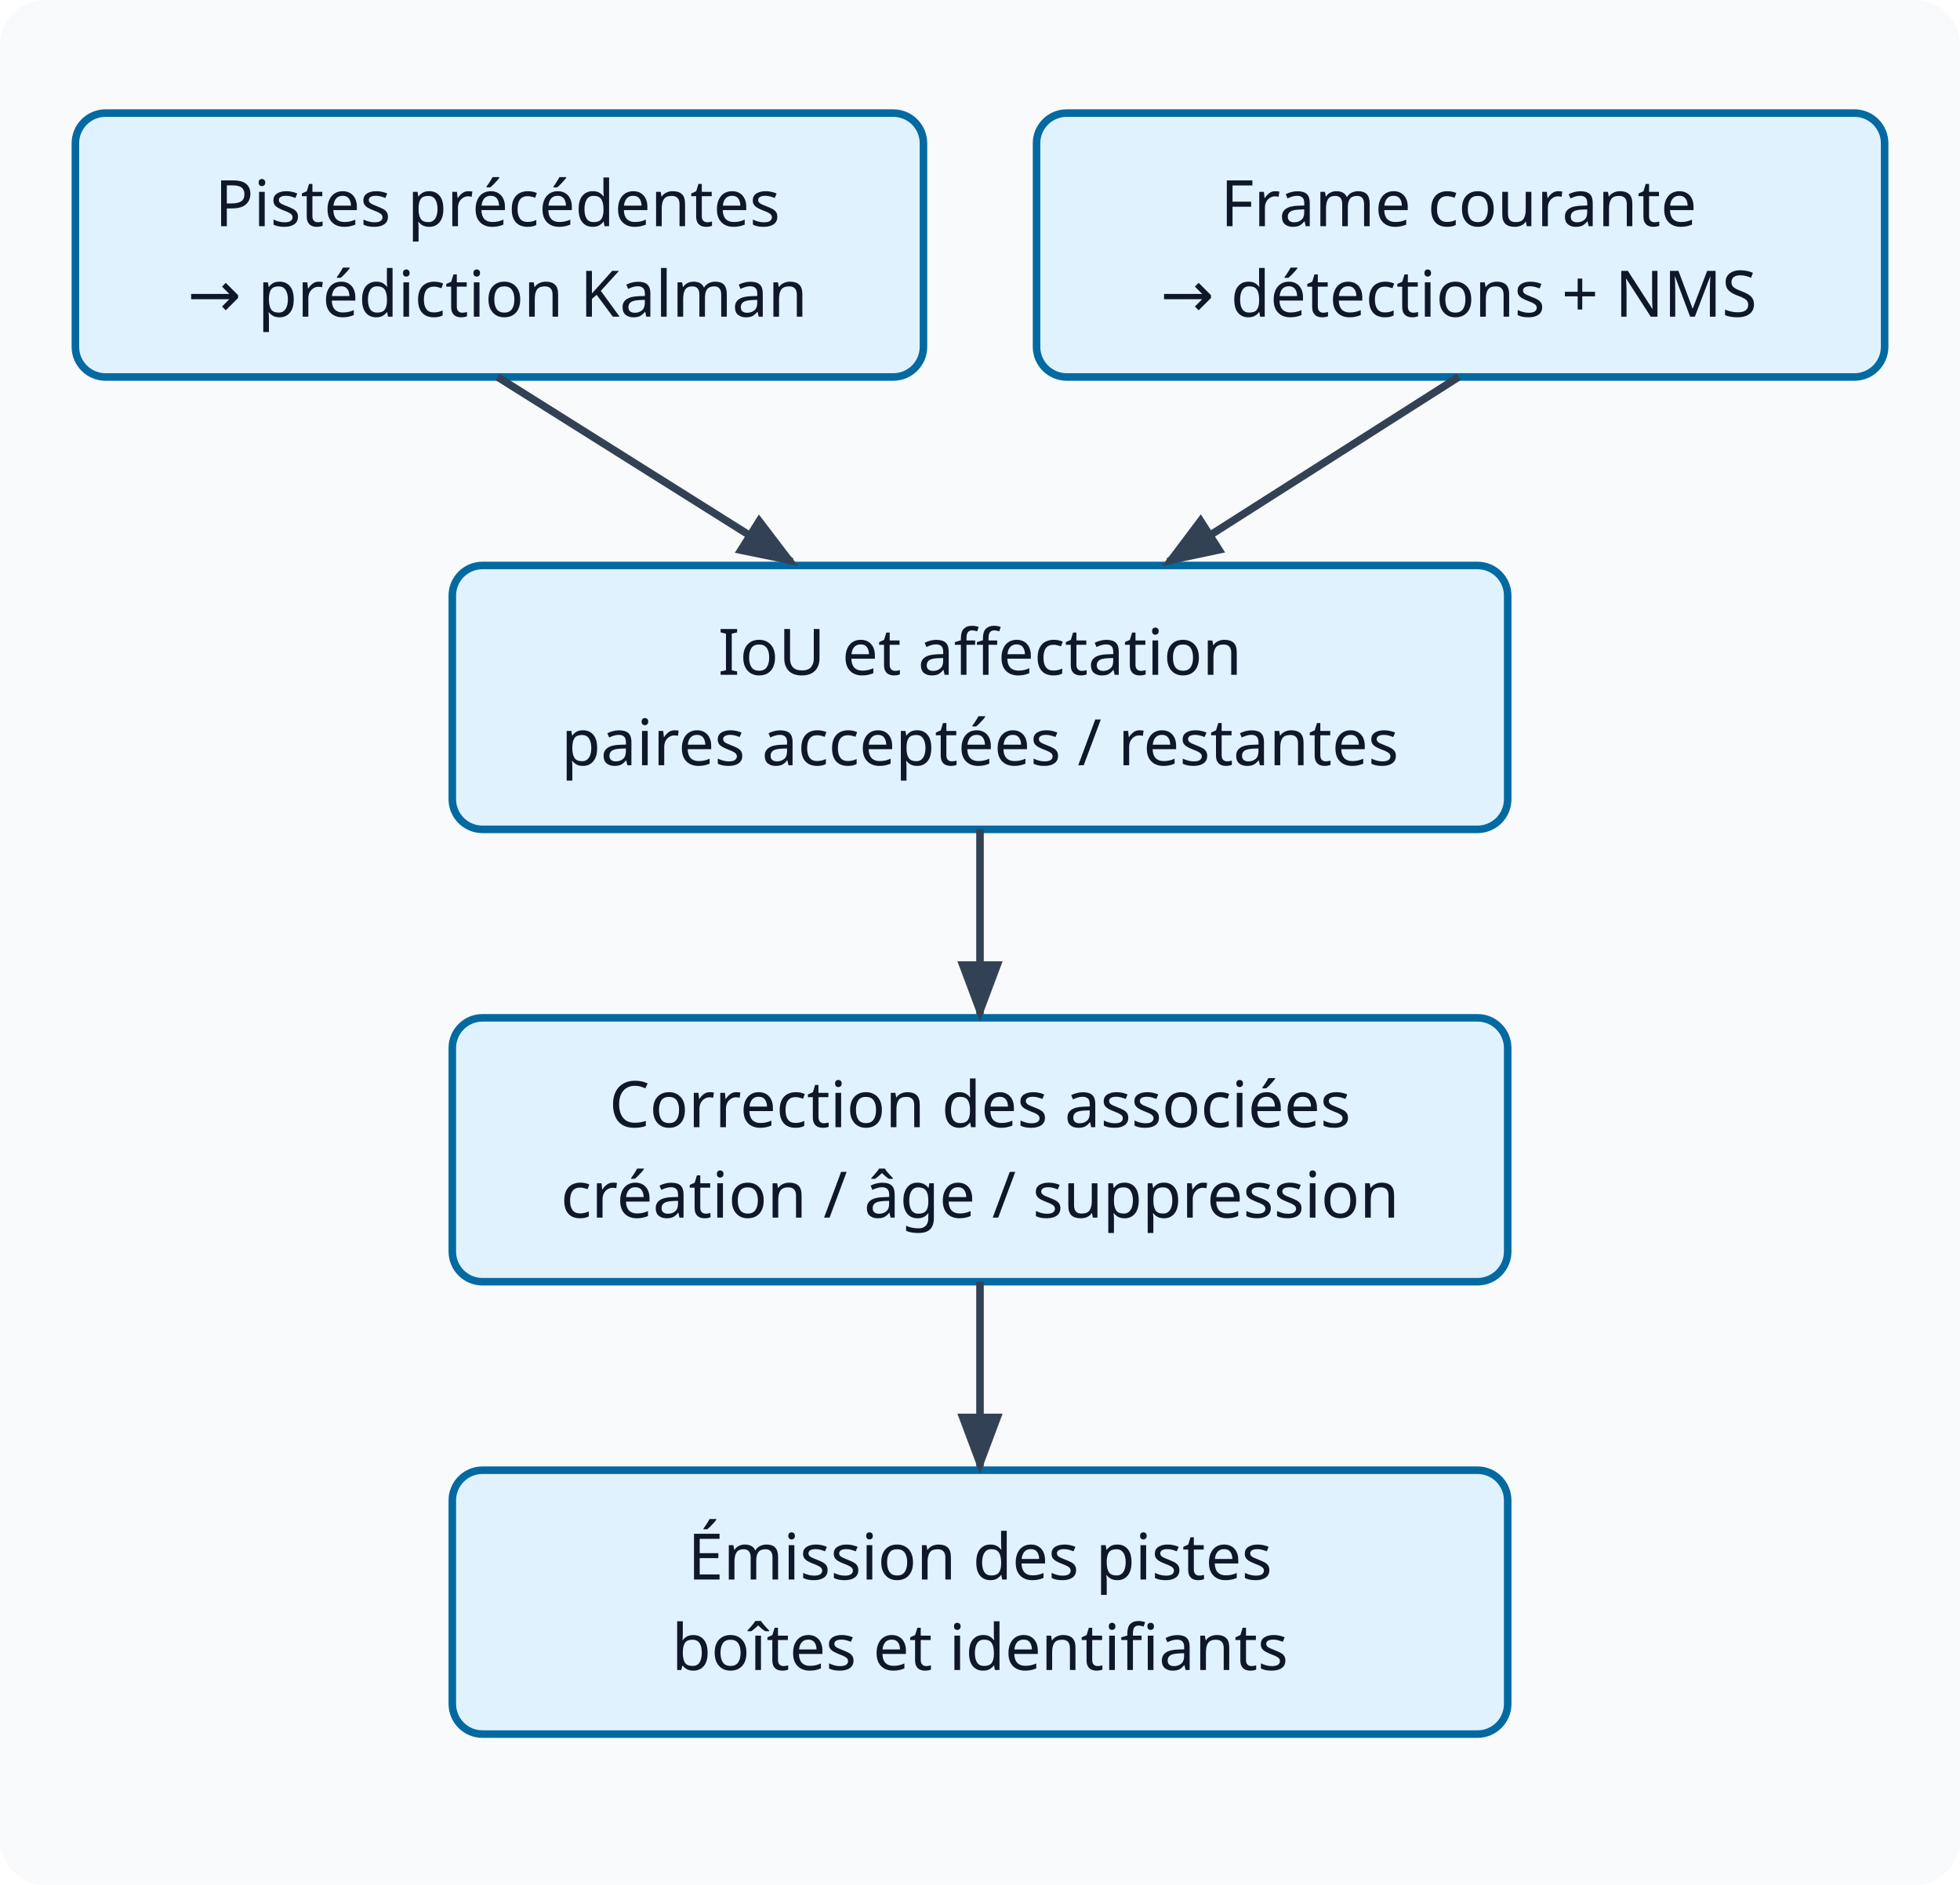
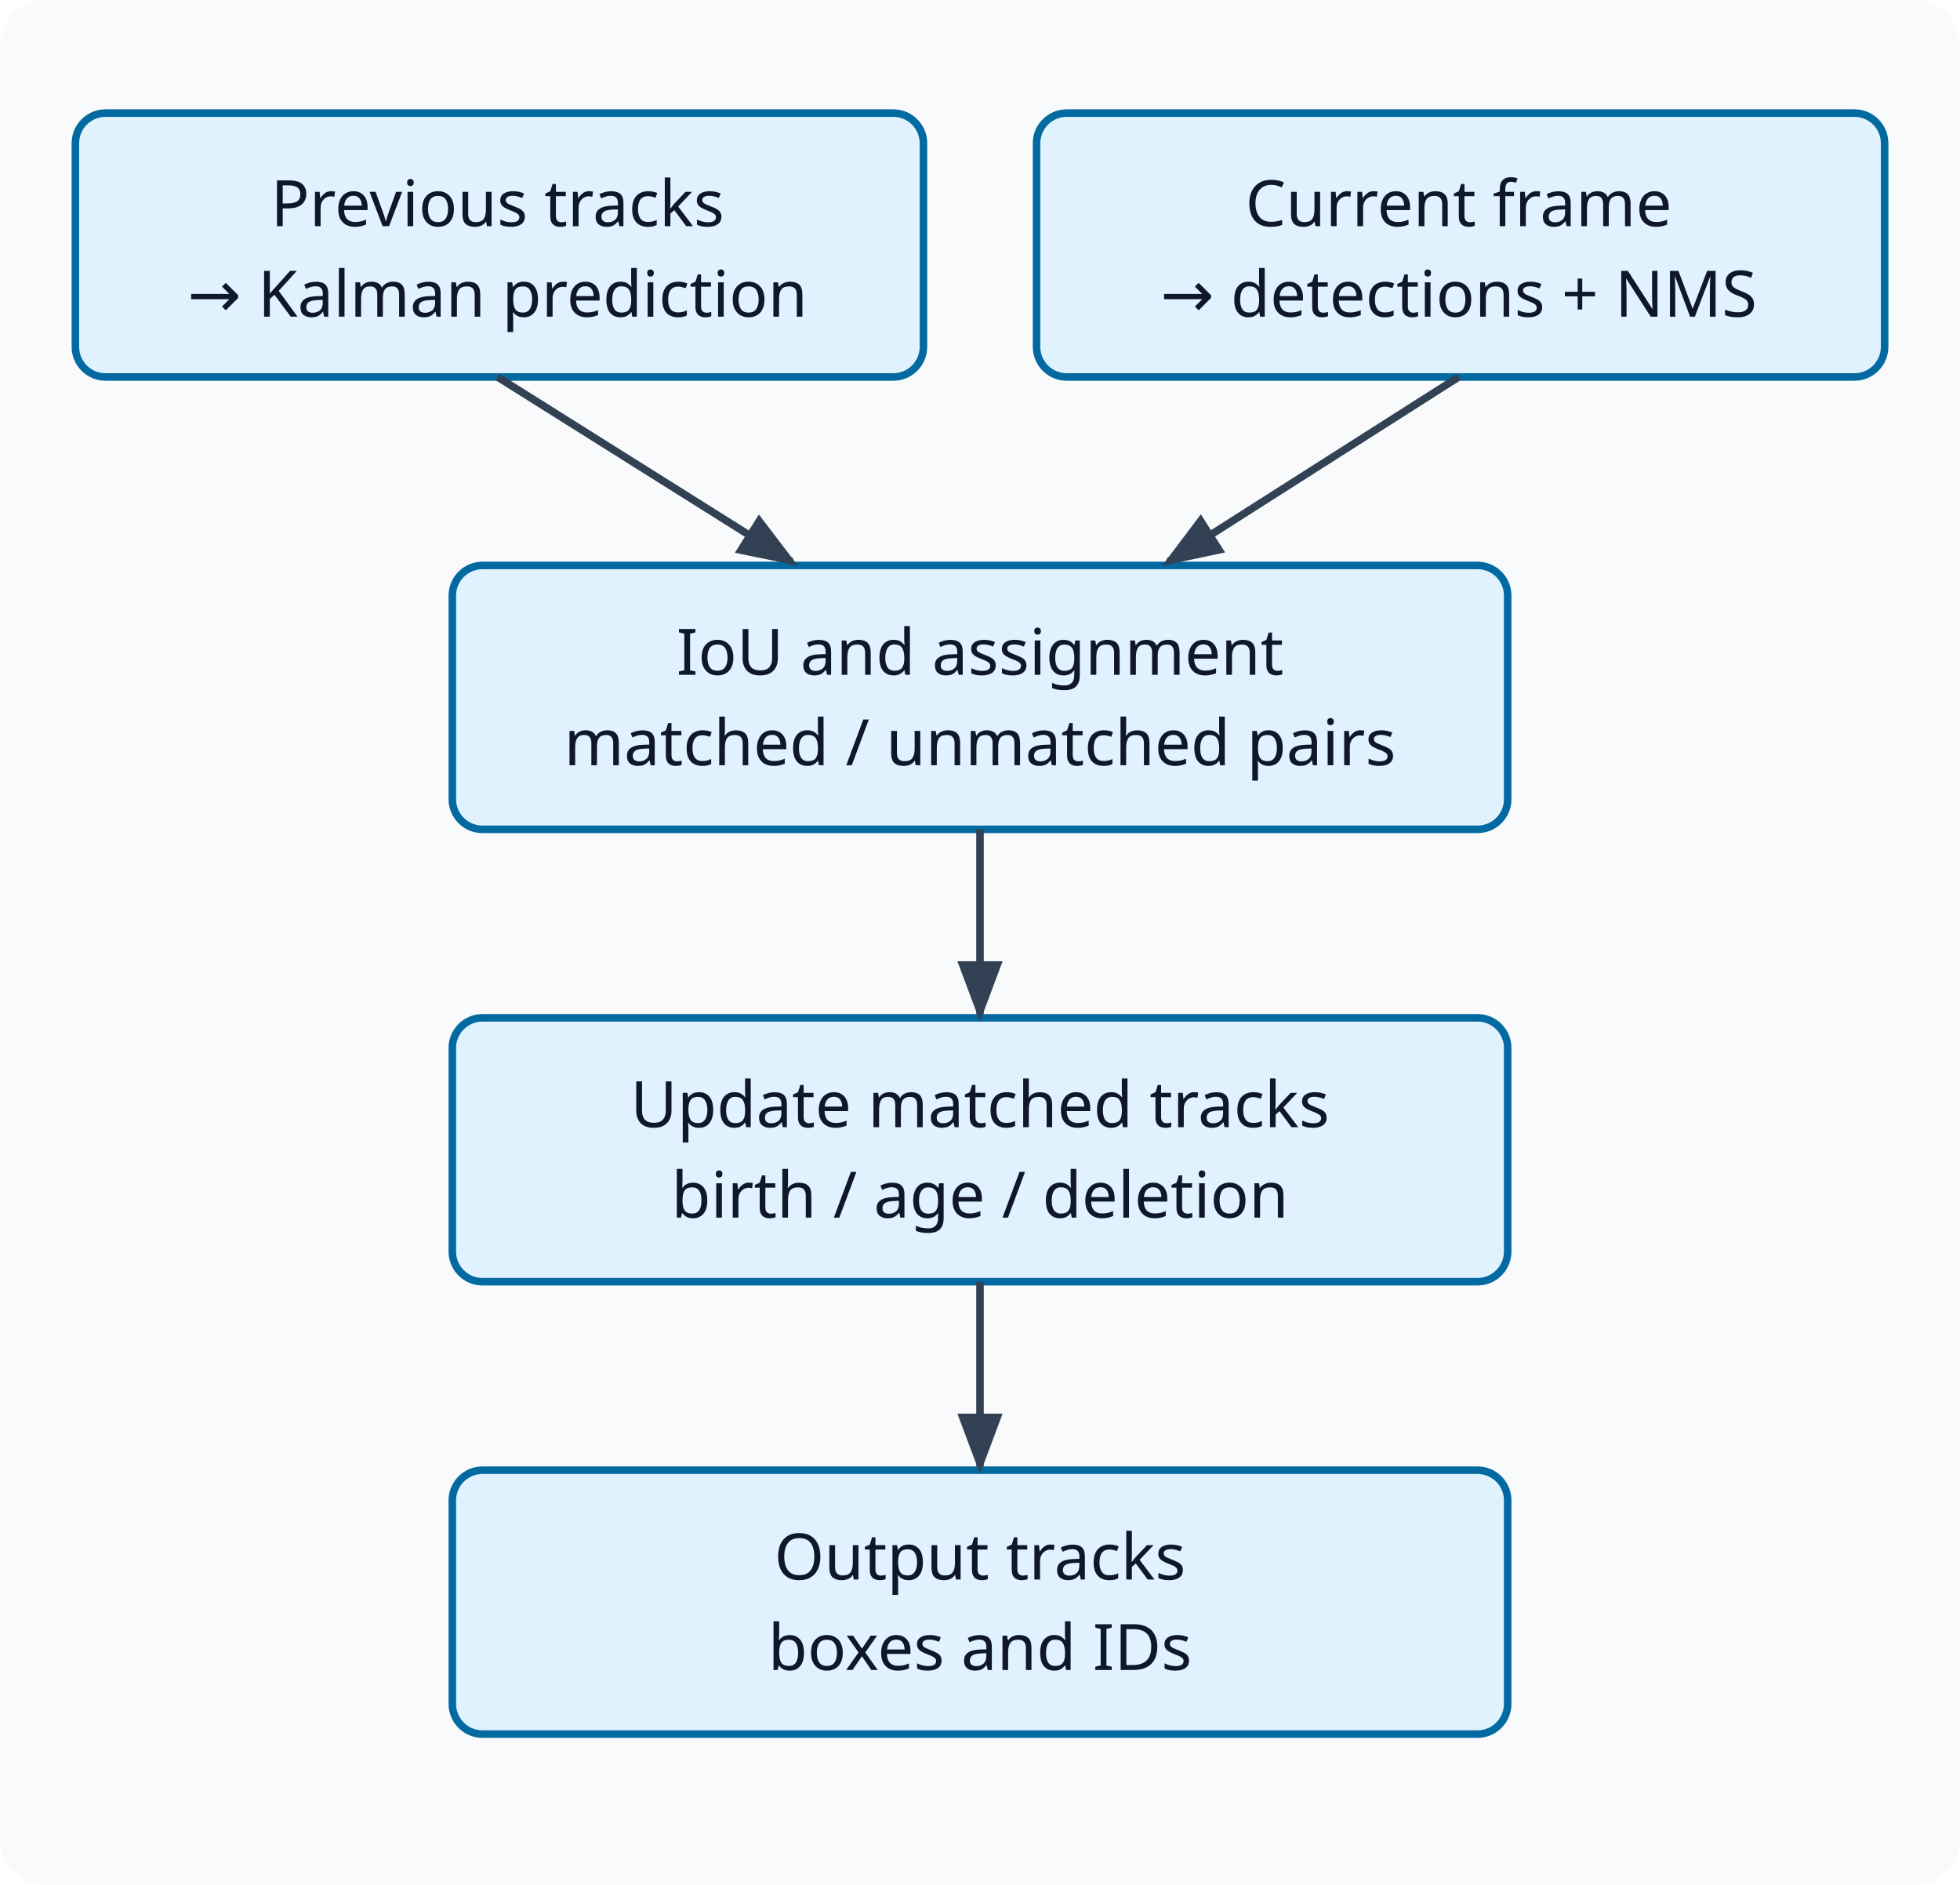
<svg xmlns="http://www.w3.org/2000/svg" viewBox="0 0 520 500" role="img" aria-labelledby="title desc">
  <defs>
    <marker id="arrow" markerWidth="8" markerHeight="8" refX="7" refY="3" orient="auto">
      <path d="M0,0 L0,6 L8,3z" fill="#334155" />
    </marker>
  </defs>
  <rect width="520" height="500" rx="12" fill="#f8fafc" />
  <g fill="#e0f2fe" stroke="#0369a1" stroke-width="2">
    <rect x="20" y="30" width="225" height="70" rx="8" />
    <rect x="275" y="30" width="225" height="70" rx="8" />
    <rect x="120" y="150" width="280" height="70" rx="8" />
    <rect x="120" y="270" width="280" height="70" rx="8" />
    <rect x="120" y="390" width="280" height="70" rx="8" />
  </g>
  <g fill="#0f172a" font-family="sans-serif" font-size="17" text-anchor="middle">
-     <text x="132" y="60">Pistes précédentes</text>
-     <text x="132" y="84">→ prédiction Kalman</text>
-     <text x="387" y="60">Frame courante</text>
-     <text x="387" y="84">→ détections + NMS</text>
-     <text x="260" y="179">IoU et affectation</text>
-     <text x="260" y="203">paires acceptées / restantes</text>
-     <text x="260" y="299">Correction des associées</text>
-     <text x="260" y="323">création / âge / suppression</text>
-     <text x="260" y="419">Émission des pistes</text>
-     <text x="260" y="443">boîtes et identifiants</text>
+     <text x="132" y="60">Previous tracks</text>
+     <text x="132" y="84">→ Kalman prediction</text>
+     <text x="387" y="60">Current frame</text>
+     <text x="387" y="84">→ detections + NMS</text>
+     <text x="260" y="179">IoU and assignment</text>
+     <text x="260" y="203">matched / unmatched pairs</text>
+     <text x="260" y="299">Update matched tracks</text>
+     <text x="260" y="323">birth / age / deletion</text>
+     <text x="260" y="419">Output tracks</text>
+     <text x="260" y="443">boxes and IDs</text>
  </g>
  <g stroke="#334155" stroke-width="2" fill="none" marker-end="url(#arrow)">
    <path d="M132 100 L210 149" />
    <path d="M387 100 L310 149" />
    <path d="M260 220 L260 269" />
    <path d="M260 340 L260 389" />
  </g>
</svg>
